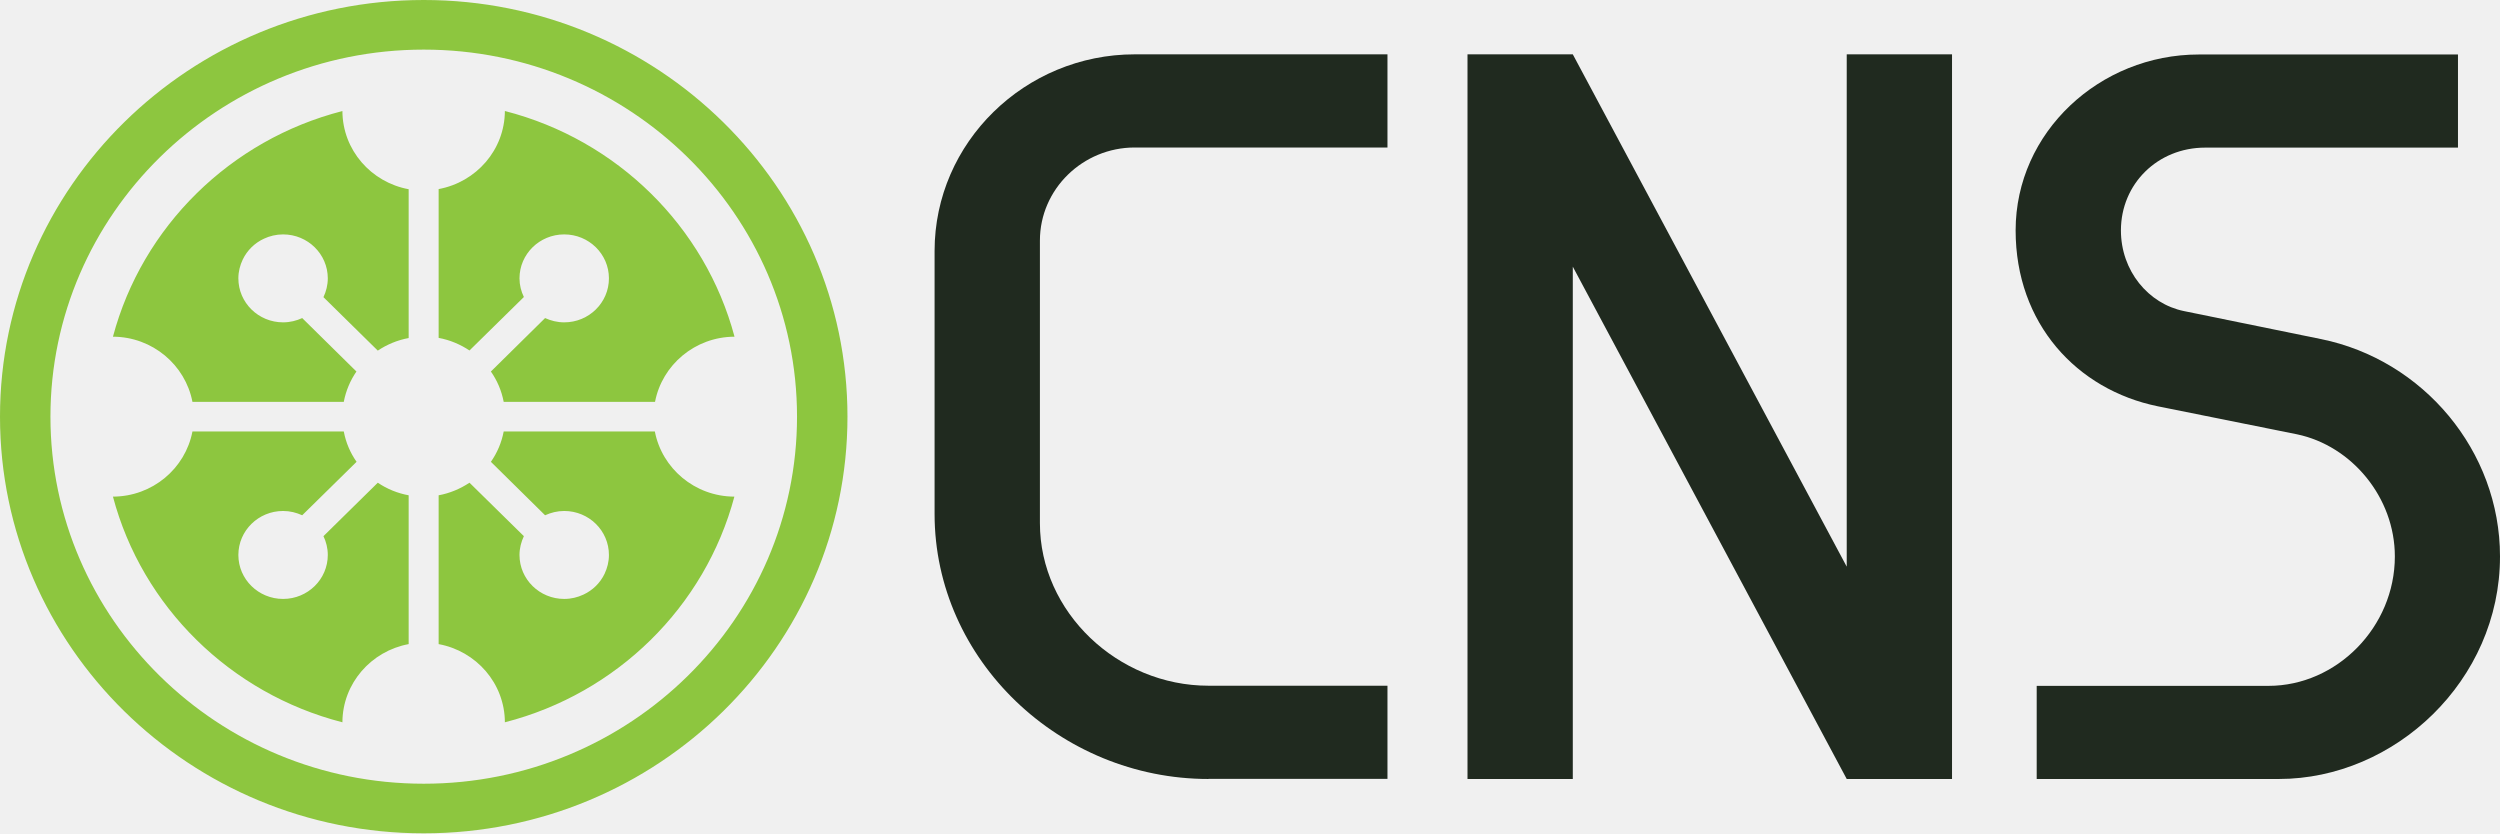
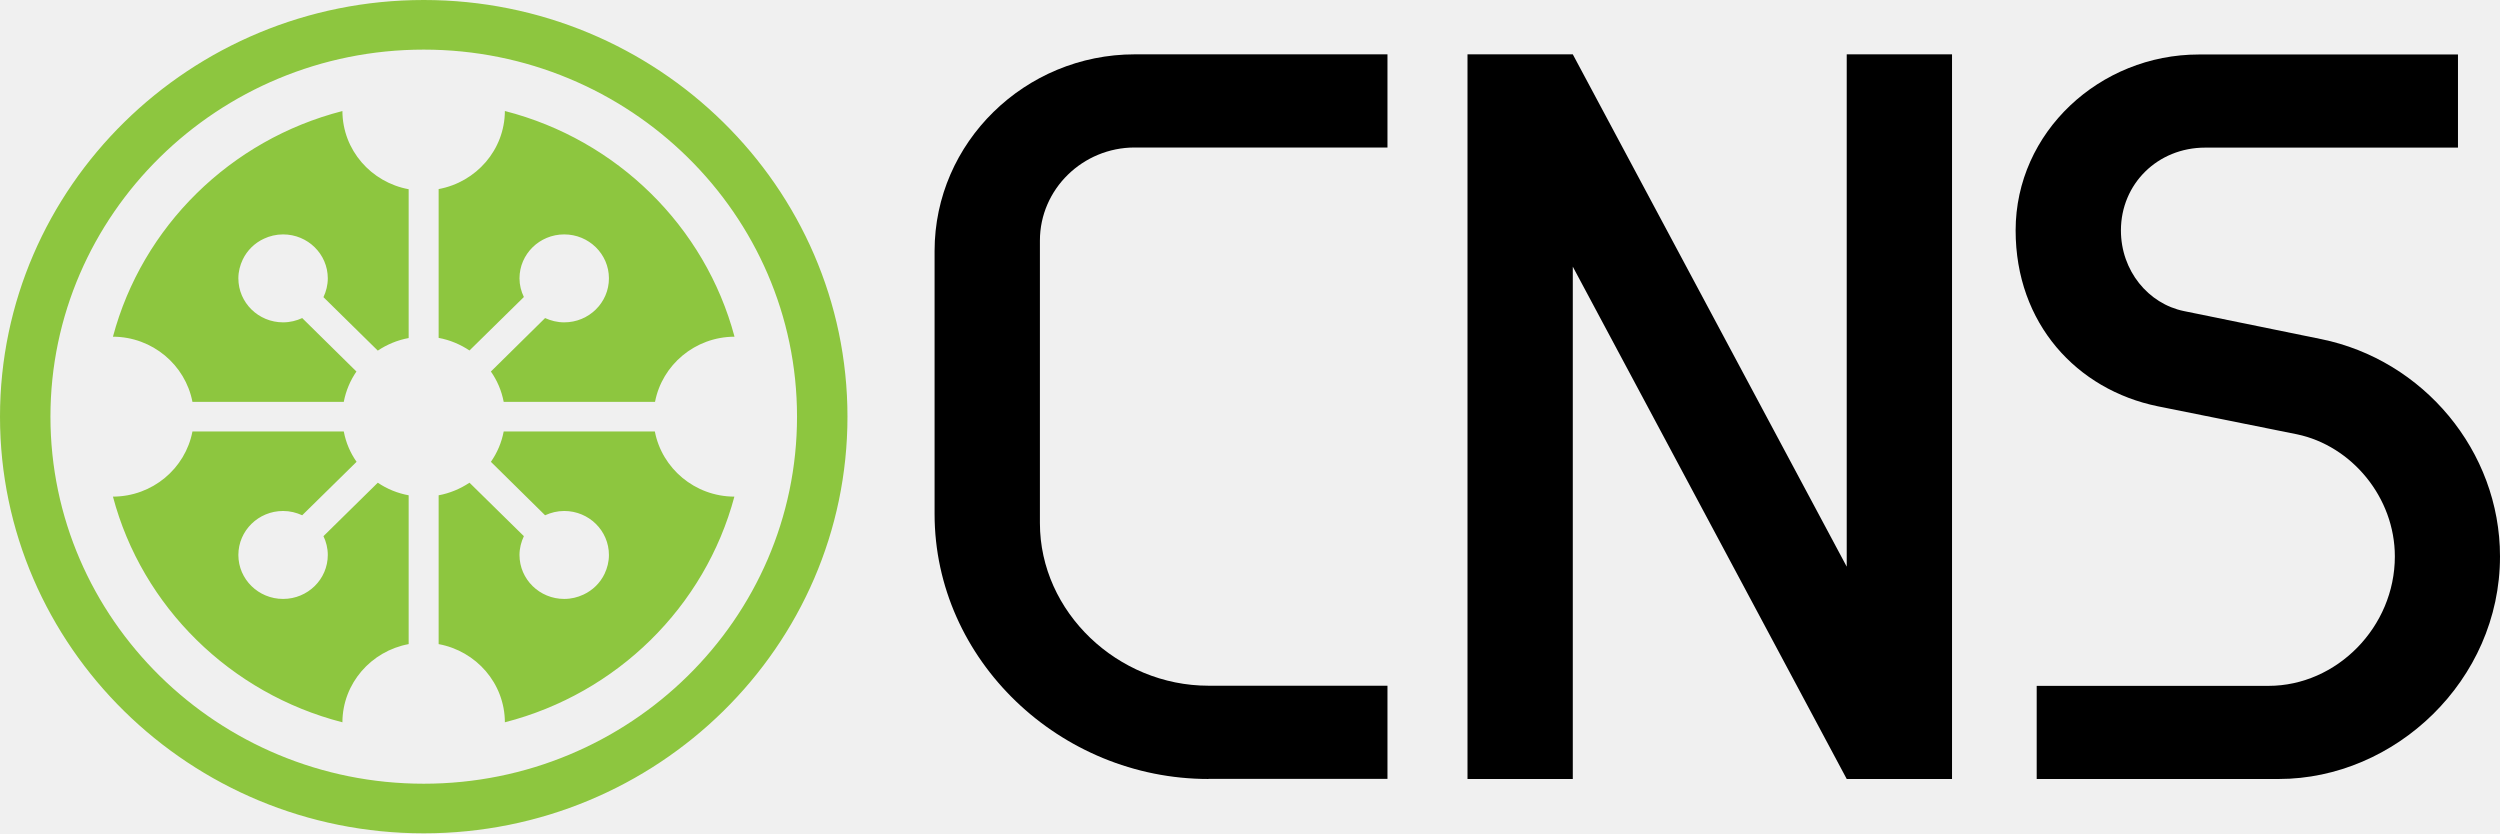
<svg xmlns="http://www.w3.org/2000/svg" viewBox="0 0 84 28" fill="none">
  <g clip-path="url(#clip0_378_55291)">
-     <path d="M68.433 26.174V23.045H76.219C78.518 23.045 80.467 21.065 80.467 18.697C80.467 16.712 79.014 14.975 77.176 14.592L72.504 13.652C69.78 13.095 67.725 10.871 67.725 7.742C67.725 4.438 70.555 1.831 73.88 1.831H82.588V4.96H74.093C72.498 4.96 71.263 6.179 71.263 7.742C71.263 9.1 72.185 10.209 73.384 10.453L77.986 11.393C81.418 12.09 84 15.149 84 18.697C84 22.871 80.462 26.174 76.569 26.174H68.428H68.433Z" fill="#202A1F" />
-     <path d="M40.605 26.174C35.614 26.174 31.402 22.174 31.402 17.269V8.433C31.402 4.781 34.444 1.826 38.125 1.826H46.619V4.956H38.125C36.388 4.956 34.941 6.349 34.941 8.085V17.577C34.941 20.567 37.558 23.04 40.605 23.04H46.619V26.169H40.605V26.174Z" fill="#202A1F" />
-     <path d="M49.308 1.826H52.846L62.05 19.04V1.826H65.588V26.174H62.05L52.846 8.96V26.174H49.308V1.826Z" fill="#202A1F" />
+     <path d="M68.433 26.174V23.045H76.219C78.518 23.045 80.467 21.065 80.467 18.697C80.467 16.712 79.014 14.975 77.176 14.592L72.504 13.652C69.78 13.095 67.725 10.871 67.725 7.742C67.725 4.438 70.555 1.831 73.88 1.831H82.588V4.96H74.093C72.498 4.96 71.263 6.179 71.263 7.742C71.263 9.1 72.185 10.209 73.384 10.453L77.986 11.393C81.418 12.09 84 15.149 84 18.697C84 22.871 80.462 26.174 76.569 26.174H68.428H68.433Z" fill="currentColor" />
+     <path d="M40.605 26.174C35.614 26.174 31.402 22.174 31.402 17.269V8.433C31.402 4.781 34.444 1.826 38.125 1.826H46.619V4.956H38.125C36.388 4.956 34.941 6.349 34.941 8.085V17.577C34.941 20.567 37.558 23.04 40.605 23.04H46.619V26.169H40.605V26.174Z" fill="currentColor" />
+     <path d="M49.308 1.826H52.846L62.05 19.04V1.826H65.588V26.174H62.05L52.846 8.96V26.174H49.308V1.826Z" fill="currentColor" />
    <g clip-path="url(#clip1_378_55291)">
      <path d="M16.969 3.731C20.734 4.697 23.693 7.612 24.68 11.313C23.349 11.318 22.246 12.264 22.009 13.502H16.924C16.853 13.129 16.706 12.786 16.494 12.483L18.315 10.687C18.512 10.776 18.725 10.831 18.958 10.831C19.788 10.831 20.46 10.169 20.46 9.353C20.46 8.537 19.788 7.876 18.958 7.876C18.128 7.876 17.455 8.537 17.455 9.353C17.455 9.577 17.511 9.791 17.602 9.98L15.775 11.776C15.467 11.572 15.118 11.423 14.738 11.353V6.353C16.003 6.119 16.959 5.035 16.964 3.726L16.969 3.731ZM6.466 13.502H11.551C11.622 13.129 11.768 12.786 11.976 12.483L10.154 10.687C9.962 10.776 9.745 10.831 9.512 10.831C8.682 10.831 8.009 10.169 8.009 9.353C8.009 9.124 8.065 8.915 8.156 8.721C8.303 8.413 8.556 8.164 8.869 8.02C9.061 7.93 9.279 7.876 9.512 7.876C10.341 7.876 11.014 8.537 11.014 9.353C11.014 9.577 10.959 9.791 10.868 9.985L12.694 11.781C12.998 11.577 13.352 11.428 13.731 11.358V6.358C12.466 6.124 11.51 5.04 11.505 3.731C7.741 4.697 4.781 7.612 3.795 11.313C5.125 11.318 6.228 12.264 6.466 13.502ZM13.731 21.642V16.642C13.352 16.572 13.003 16.428 12.694 16.219L10.868 18.015C10.959 18.204 11.014 18.418 11.014 18.647C11.014 19.463 10.341 20.124 9.512 20.124C8.682 20.124 8.009 19.463 8.009 18.647C8.009 17.831 8.682 17.169 9.512 17.169C9.745 17.169 9.957 17.224 10.154 17.313L11.981 15.517C11.768 15.214 11.622 14.871 11.551 14.498H6.466C6.228 15.741 5.125 16.682 3.795 16.687C4.776 20.388 7.741 23.303 11.505 24.269C11.51 22.96 12.472 21.876 13.731 21.642ZM22.009 14.498H16.924C16.853 14.871 16.706 15.214 16.494 15.517L18.315 17.313C18.512 17.224 18.725 17.169 18.958 17.169C19.788 17.169 20.46 17.831 20.46 18.647C20.46 18.876 20.405 19.085 20.314 19.279C20.167 19.587 19.914 19.836 19.6 19.98C19.408 20.07 19.191 20.124 18.958 20.124C18.128 20.124 17.455 19.463 17.455 18.647C17.455 18.423 17.511 18.209 17.602 18.015L15.775 16.219C15.467 16.423 15.118 16.572 14.738 16.642V21.642C16.003 21.876 16.959 22.96 16.964 24.269C20.729 23.303 23.688 20.388 24.675 16.687C23.344 16.682 22.241 15.736 22.003 14.498H22.009ZM28.475 14C28.475 6.279 22.084 0 14.237 0C6.39 0 0 6.279 0 14C0 21.721 6.385 28 14.237 28C22.09 28 28.475 21.721 28.475 14ZM26.78 14C26.78 20.801 21.154 26.333 14.237 26.333C7.321 26.333 1.695 20.796 1.695 14C1.695 7.204 7.321 1.667 14.237 1.667C21.154 1.667 26.78 7.199 26.78 14Z" fill="#8DC63F" />
    </g>
  </g>
  <defs>
    <clipPath id="clip0_378_55291">
      <rect width="84" height="28" fill="white" />
    </clipPath>
    <clipPath id="clip1_378_55291">
      <rect width="28.475" height="28" fill="white" />
    </clipPath>
  </defs>
</svg>
